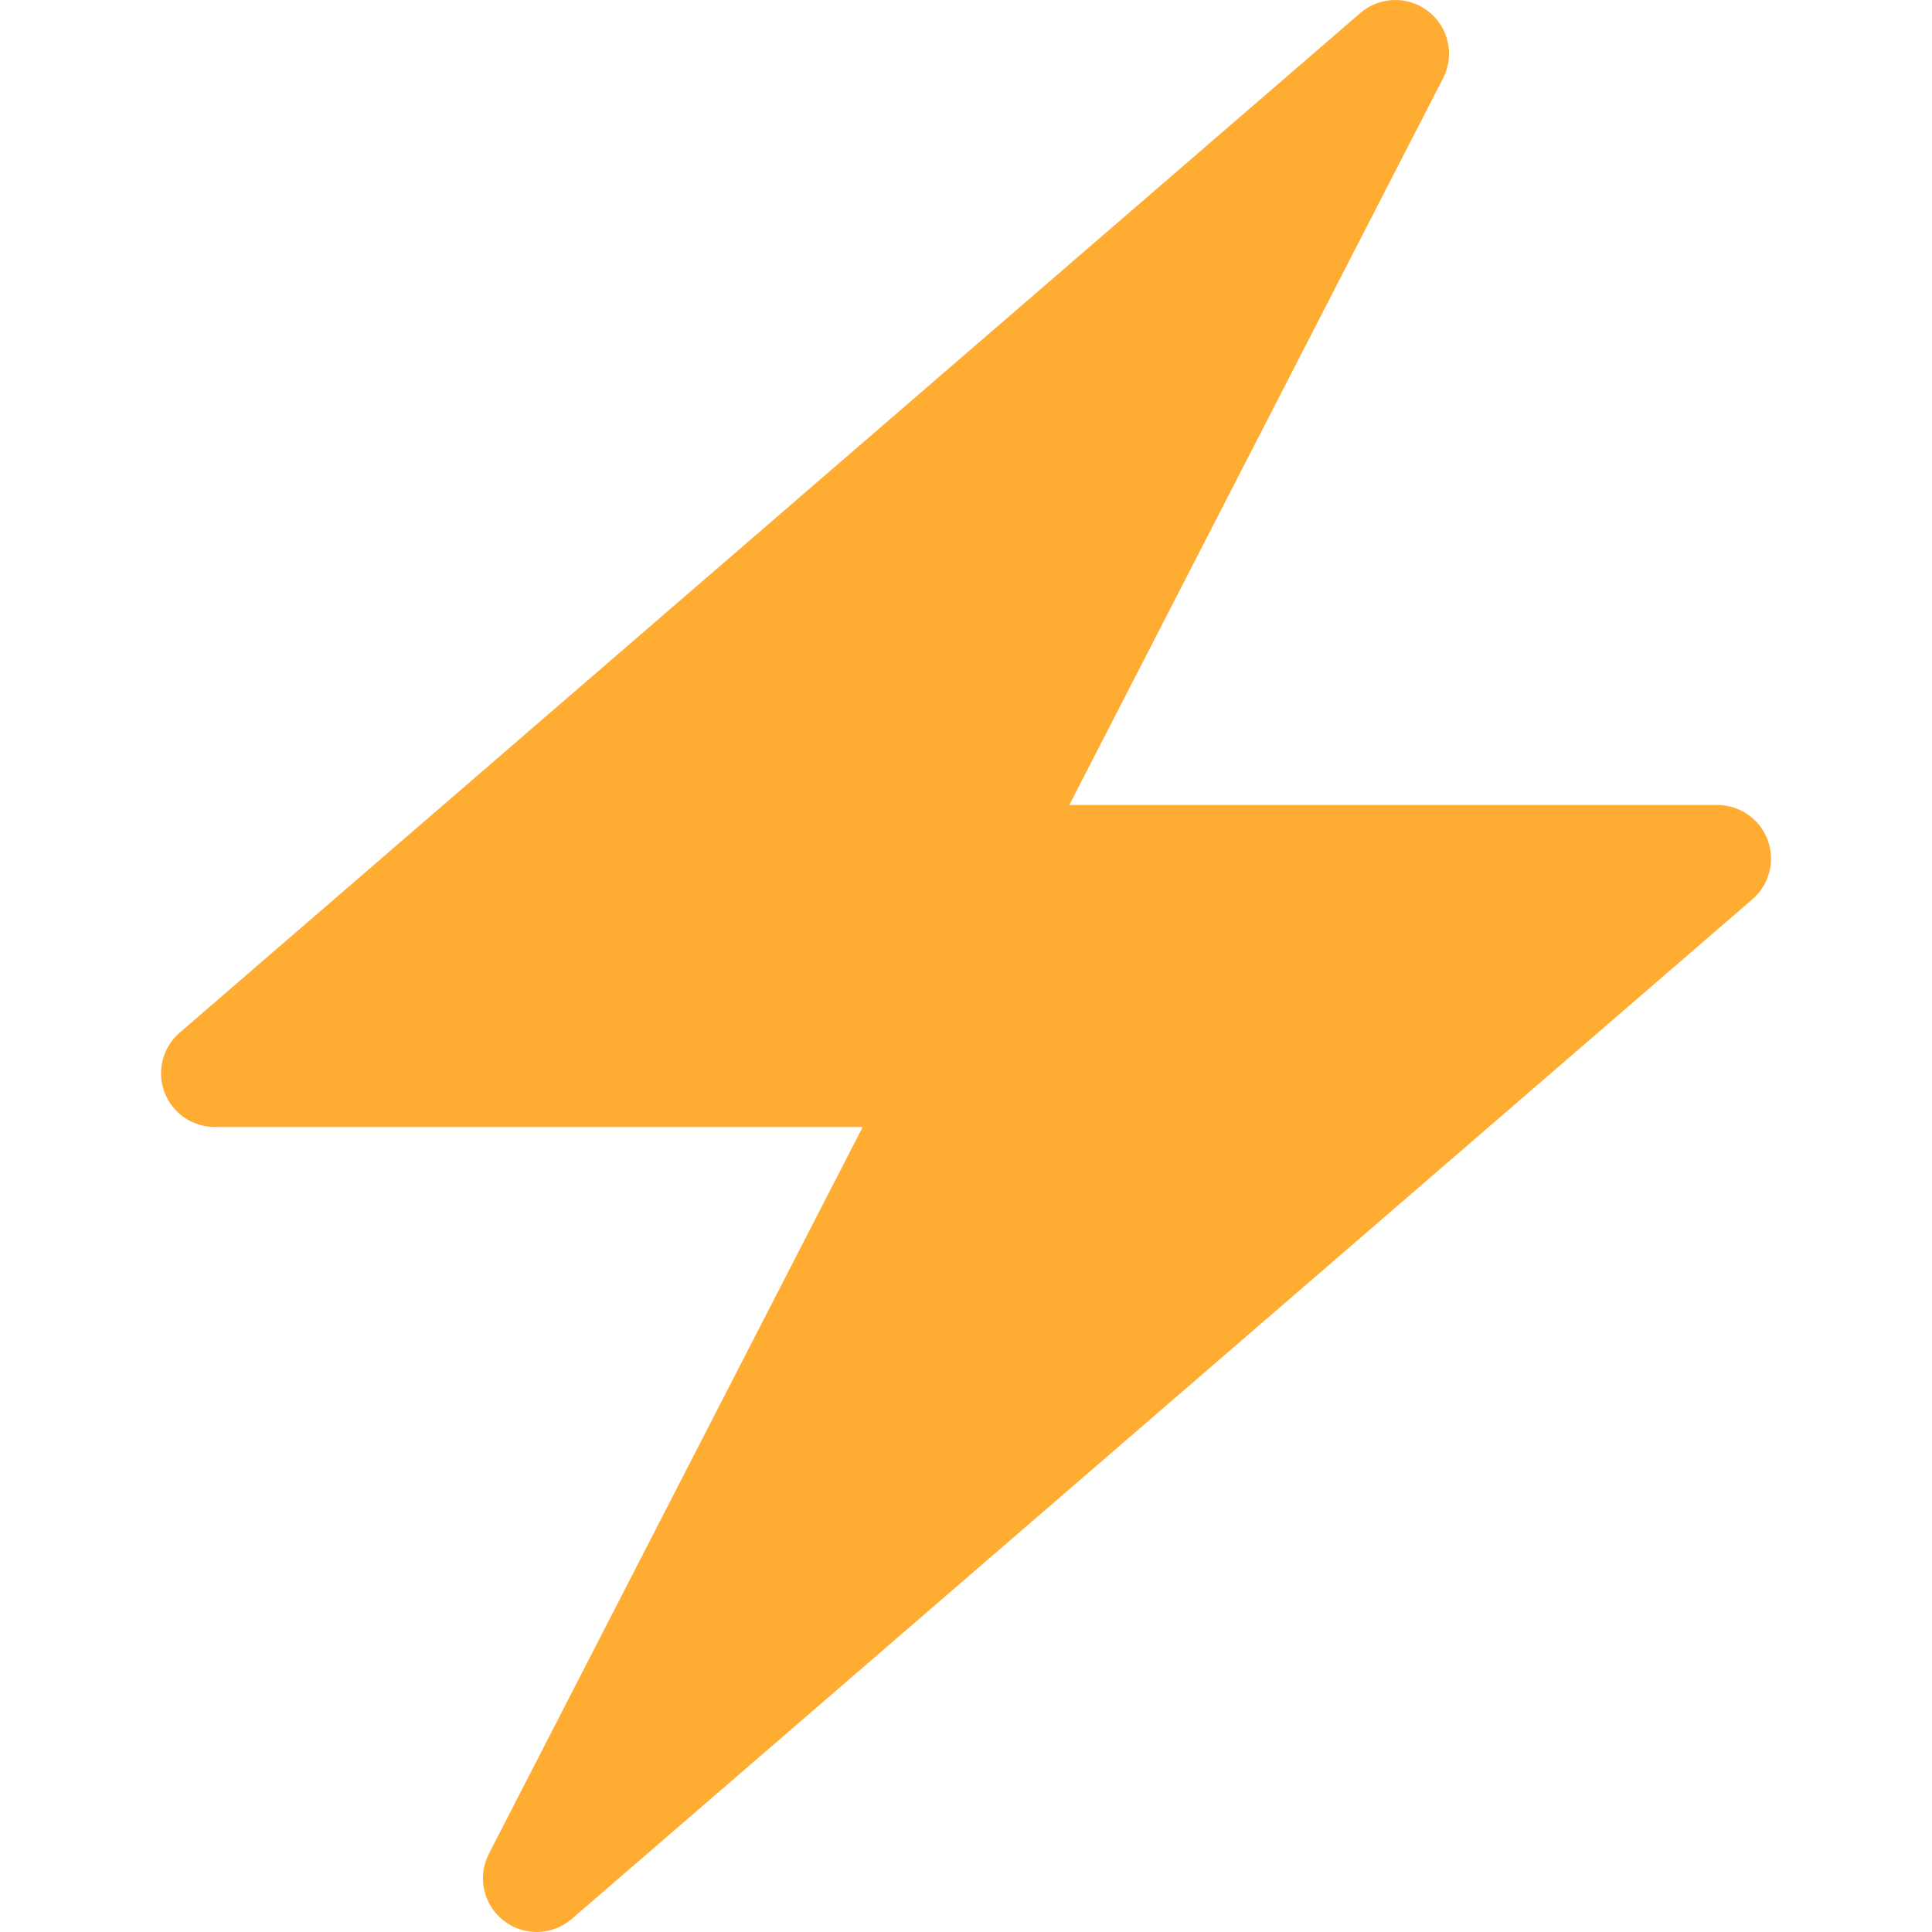
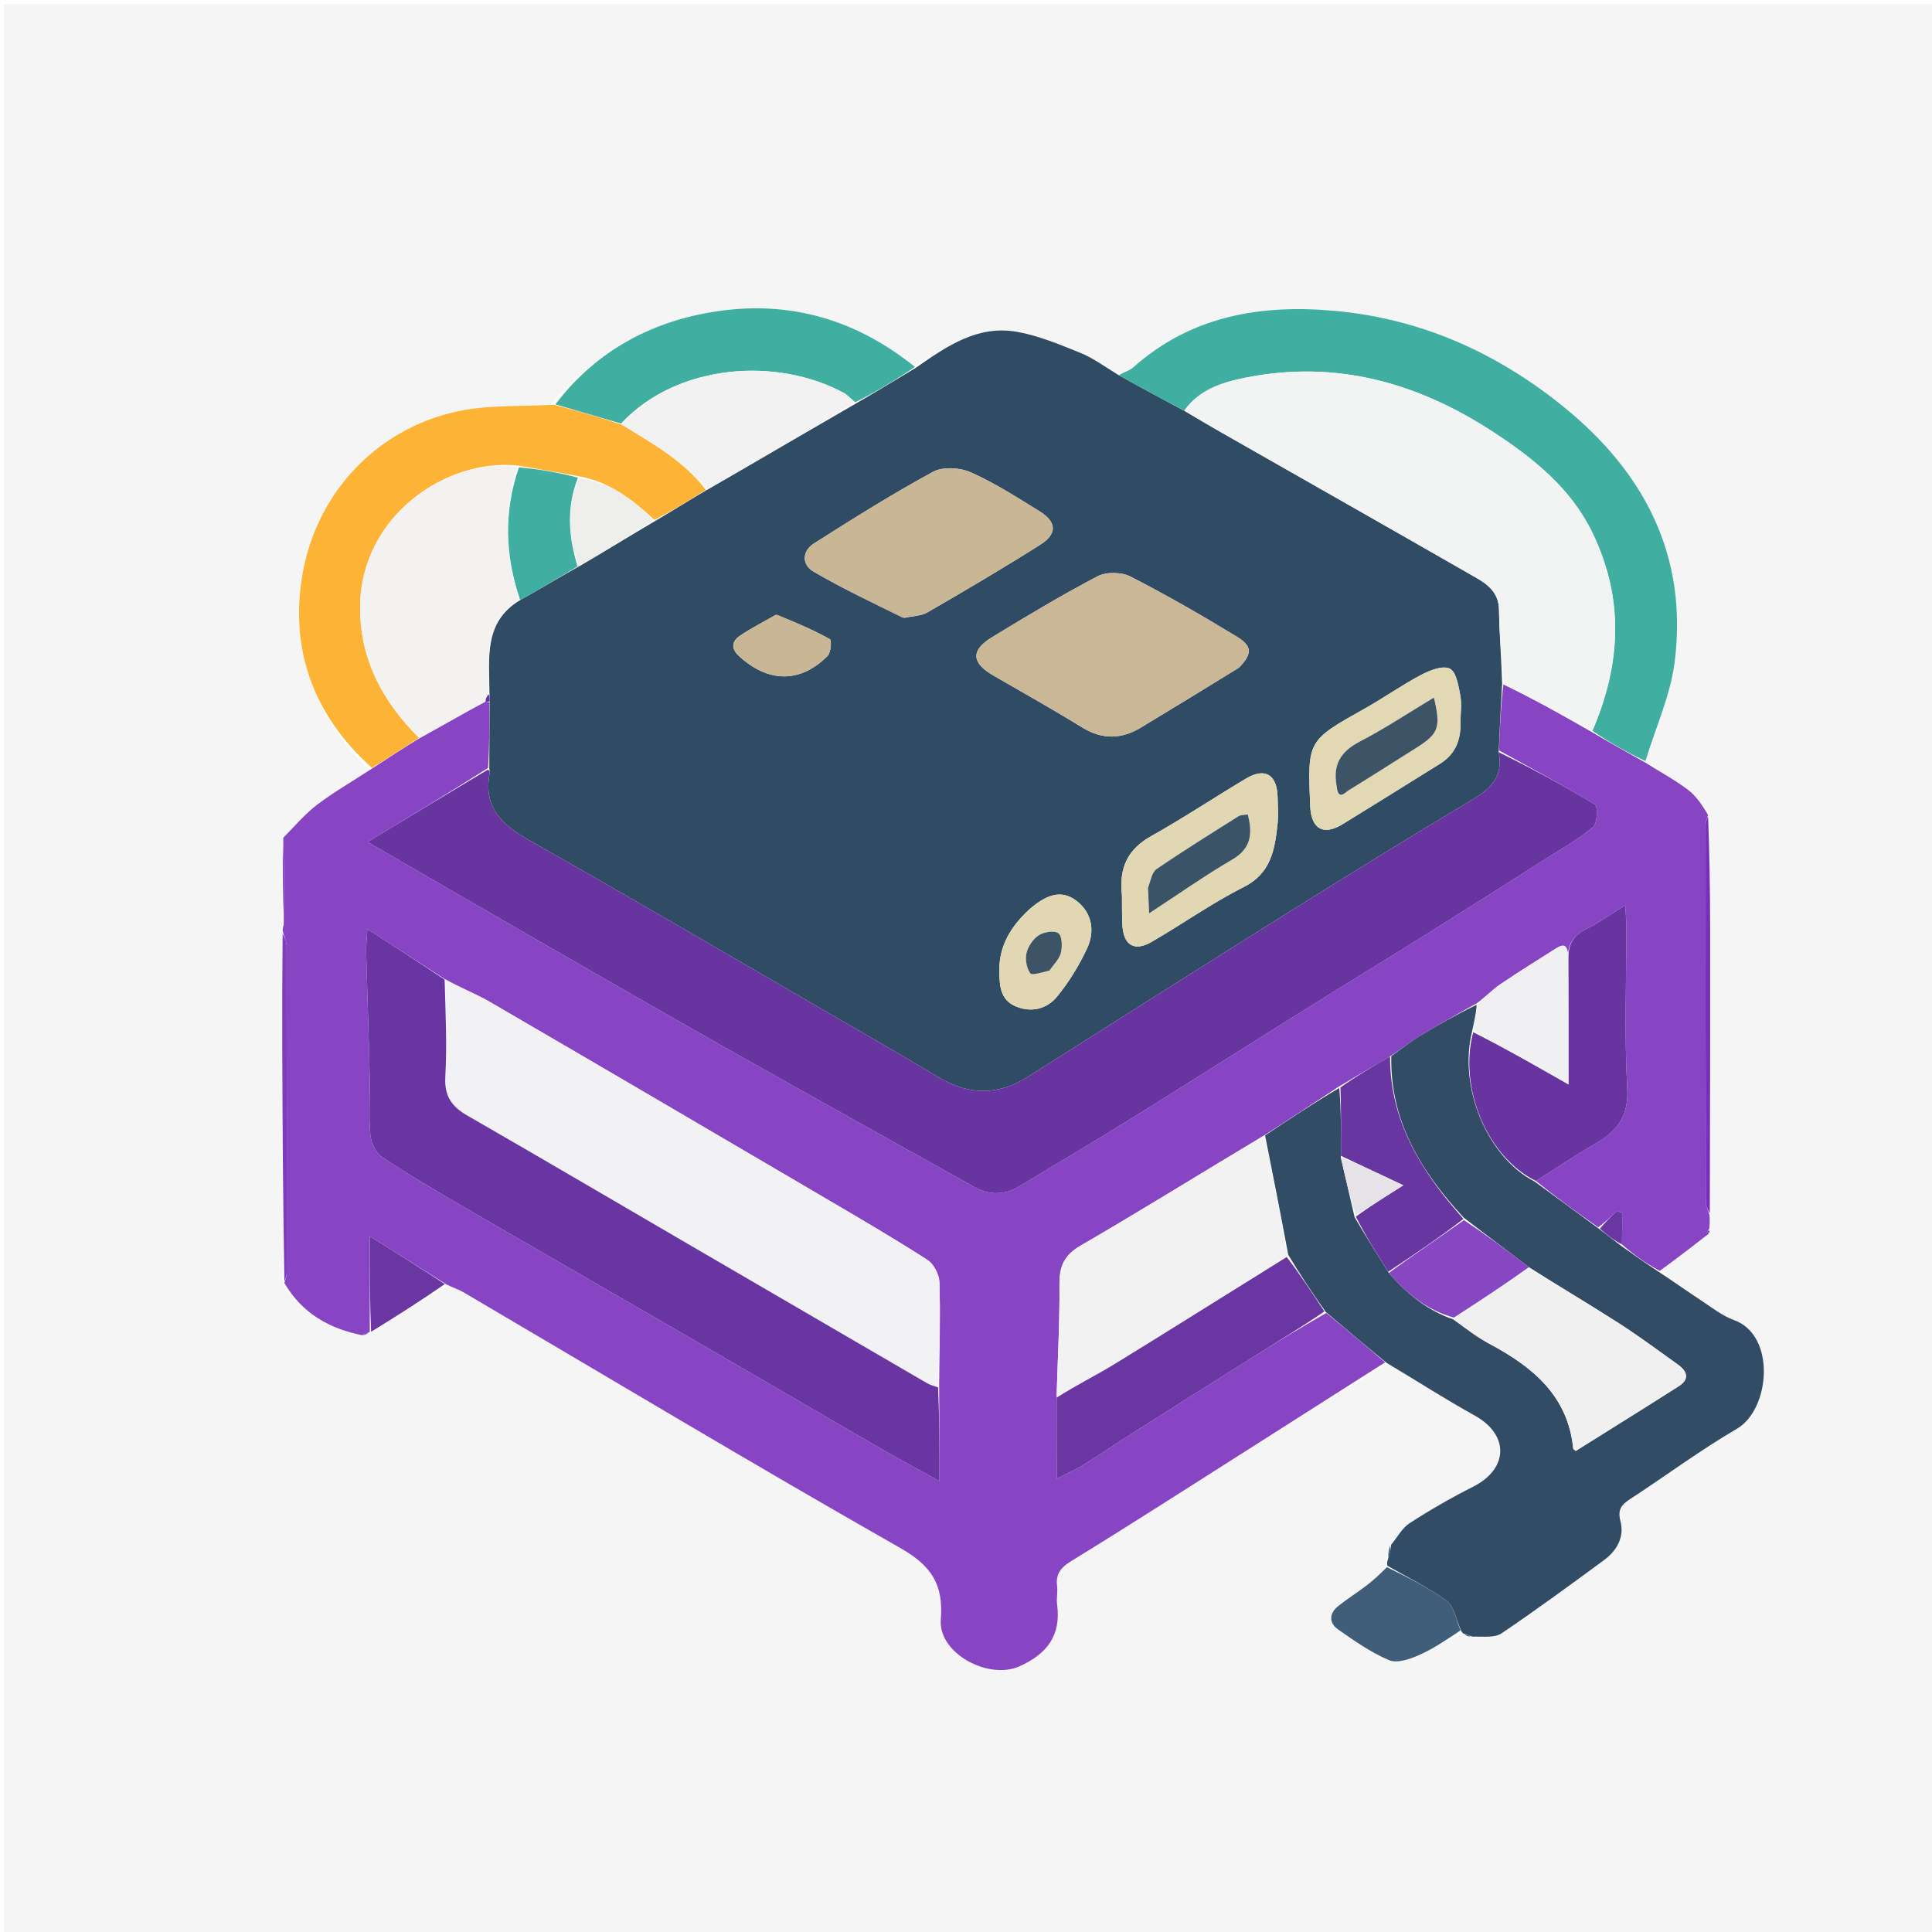
- <svg xmlns="http://www.w3.org/2000/svg" viewBox="0 0 36 36">
-   <path fill="#FFAC33" d="M32.938 15.651C32.792 15.26 32.418 15 32 15H19.925L26.89 1.458c.219-.426.106-.947-.271-1.243C26.437.071 26.218 0 26 0c-.233 0-.466.082-.653.243L18 6.588 3.347 19.243c-.316.273-.43.714-.284 1.105S3.582 21 4 21h12.075L9.11 34.542c-.219.426-.106.947.271 1.243.182.144.401.215.619.215.233 0 .466-.082.653-.243L18 29.412l14.653-12.655c.317-.273.43-.714.285-1.106z" />
+ <svg xmlns="http://www.w3.org/2000/svg" version="1.1" id="Layer_1" x="0px" y="0px" width="100%" viewBox="0 0 512 512" enable-background="new 0 0 512 512" xml:space="preserve">
+   <path fill="#F5F5F5" opacity="1" stroke="none" d=" M268,513   C178.688,513 89.877,513 1.033,513   C1.033,342.397 1.033,171.793 1.033,1.095   C171.562,1.095 342.123,1.095 512.843,1.095   C512.843,171.667 512.843,342.333 512.843,513   C431.46,513 349.98,513 268,513  M98,352.999   C98,352.999 98.002,353.01 98.684,352.867   C105.117,348.777 111.55,344.687 118.742,340.721   C120.108,341.295 121.561,341.72 122.827,342.464   C161.357,365.112 199.683,388.118 238.531,410.206   C246.84,414.931 250.068,419.865 249.323,429.192   C248.609,438.142 261.967,445.31 270.217,441.576   C277.537,438.262 281.228,433.388 280.148,425.228   C279.932,423.594 280.35,421.876 280.136,420.242   C279.73,417.136 281.216,415.35 283.7,413.824   C292.053,408.69 300.355,403.473 308.633,398.219   C328.128,385.843 347.598,373.427 367.812,361.293   C375.457,365.922 382.966,370.799 390.783,375.117   C400.021,380.219 399.805,389.242 390.371,394.003   C384.613,396.909 378.992,400.144 373.575,403.643   C371.551,404.951 370.28,407.425 368.136,409.8   C367.971,410.875 367.806,411.951 367.382,413.66   C367.485,414.093 367.588,414.527 367.41,415.669   C365.7,417.146 364.053,418.708 362.263,420.082   C359.778,421.989 357.109,423.659 354.659,425.607   C352.192,427.569 352.134,430.087 354.623,431.833   C358.919,434.847 363.309,437.921 368.09,439.96   C370.177,440.85 373.539,439.727 375.947,438.666   C379.813,436.964 383.369,434.554 387.473,432.866   C387.667,432.911 387.86,432.956 388.31,433.524   C388.862,433.628 389.415,433.731 390.818,434.037   C393.222,433.682 396.131,434.073 397.945,432.846   C407.146,426.628 416.105,420.047 425.057,413.469   C428.486,410.949 430.546,407.341 429.435,403.107   C428.618,399.994 429.758,398.729 432.051,397.233   C441.496,391.073 450.582,384.314 460.304,378.638   C469.137,373.481 470.729,353.885 459.572,349.85   C456.361,348.688 453.528,346.414 450.619,344.501   C447.012,342.129 443.508,339.601 440.408,336.614   C444.551,333.393 448.694,330.173 453.08,326.496   C453.064,326.325 453.047,326.154 453.227,325.207   C453.167,324.148 453.106,323.088 453.182,321.095   C453.195,296.19 453.234,271.284 453.207,246.379   C453.196,236.259 453.041,226.138 452.957,215.324   C451.07,213.265 449.438,210.864 447.238,209.225   C443.666,206.566 439.721,204.406 436.186,201.359   C438.809,192.704 442.708,184.21 443.817,175.365   C447.329,147.346 435.828,125.239 414.439,107.86   C396.759,93.494 376.596,84.466 353.82,82.387   C334.239,80.599 315.694,83.624 300.29,97.387   C299.267,98.301 297.701,98.606 295.74,98.83   C292.57,97.012 289.554,94.816 286.197,93.464   C280.779,91.282 275.262,88.964 269.564,87.945   C259.043,86.063 250.785,91.814 242.224,96.987   C225.884,83.85 207.284,79.118 186.796,83.037   C170.682,86.12 157.133,94.031 145.923,107.248   C137.667,107.772 129.189,107.28 121.196,109.016   C99.377,113.756 83.956,130.98 80.226,151.829   C76.641,171.868 82.929,189.537 97.934,204.14   C93.255,207.171 88.382,209.946 83.964,213.317   C80.692,215.813 78.01,219.083 74.851,222.924   C74.891,230.293 74.931,237.662 74.804,245.67   C74.859,246.103 74.915,246.537 74.817,247.903   C74.807,257.693 74.761,267.483 74.797,277.273   C74.873,298.174 74.992,319.074 75.088,340.678   C80.119,348.179 87.392,352.116 96.623,353.919   C97.086,353.613 97.549,353.308 98,352.999  z" />
+   <path fill="#304C64" opacity="1" stroke="none" d=" M242.696,97.474   C250.785,91.814 259.043,86.063 269.564,87.945   C275.262,88.964 280.779,91.282 286.197,93.464   C289.554,94.816 292.57,97.012 296.217,99.271   C302.408,102.752 308.121,105.792 314.141,109.028   C317.455,110.983 320.446,112.77 323.472,114.494   C346.079,127.376 368.715,140.208 391.281,153.161   C394.427,154.967 397.19,157.195 397.252,161.571   C397.344,168.015 397.886,174.453 398.079,181.291   C397.696,187.418 397.471,193.146 397.17,199.326   C398.502,206.186 394.723,209.207 389.785,212.157   C373.237,222.041 356.833,232.168 340.492,242.391   C317.716,256.638 295.043,271.051 272.332,285.402   C264.556,290.315 256.817,290.292 248.915,285.588   C238.778,279.553 228.556,273.661 218.349,267.746   C192.327,252.668 166.392,237.437 140.202,222.658   C132.883,218.528 128.004,213.866 129.788,204.833   C129.847,204.533 129.663,204.186 129.67,203.408   C129.718,197.346 129.689,191.735 129.742,185.742   C129.781,184.845 129.737,184.33 129.708,183.361   C129.632,174.056 128.251,164.786 137.849,159.023   C143.137,156.082 148.088,153.097 153.403,150.109   C160.253,146.115 166.74,142.126 173.575,138.095   C178.306,135.308 182.69,132.561 187.415,129.776   C200.673,122.149 213.591,114.561 226.827,106.928   C232.329,103.746 237.512,100.61 242.696,97.474  M328.417,176.861   C331.856,173.267 331.959,171.262 327.674,168.66   C318.477,163.072 309.136,157.681 299.56,152.784   C297.2,151.577 293.164,151.521 290.841,152.737   C281.321,157.72 272.095,163.282 262.903,168.864   C257.177,172.342 257.451,175.681 263.286,179.033   C271.189,183.572 279.117,188.077 286.891,192.831   C292.163,196.054 297.209,195.913 302.34,192.813   C310.853,187.671 319.348,182.498 328.417,176.861  M239.599,163.751   C241.693,163.278 244.061,163.279 245.835,162.252   C255.893,156.435 265.916,150.543 275.723,144.318   C280.244,141.448 280.046,138.312 275.487,135.492   C269.555,131.82 263.629,128.009 257.288,125.185   C254.423,123.909 249.881,123.618 247.271,125.036   C236.481,130.894 226.056,137.446 215.684,144.038   C212.574,146.015 212.412,149.62 215.569,151.465   C223.114,155.874 231.038,159.636 239.599,163.751  M297.333,237.532   C297.361,240.029 297.314,242.529 297.432,245.021   C297.689,250.466 300.537,252.291 305.174,249.616   C313.369,244.887 321.131,239.342 329.558,235.102   C336.769,231.475 337.79,225.318 338.536,218.673   C338.813,216.207 338.643,213.683 338.577,211.187   C338.421,205.273 335.242,203.336 330.239,206.312   C321.817,211.322 313.654,216.782 305.108,221.561   C298.96,224.999 296.485,229.792 297.333,237.532  M381.8,202.285   C385.702,199.819 387.106,196.129 387.049,191.69   C387.017,189.193 387.427,186.629 386.982,184.216   C386.513,181.68 385.875,177.969 384.188,177.185   C382.293,176.305 378.893,177.649 376.591,178.866   C371.473,181.57 366.716,184.949 361.662,187.784   C346.512,196.281 346.484,196.231 347.219,213.429   C347.226,213.596 347.218,213.763 347.229,213.929   C347.606,219.768 350.796,221.489 355.787,218.429   C364.281,213.222 372.724,207.932 381.8,202.285  M272.65,241.112   C267.893,245.556 264.691,250.651 264.825,257.524   C264.9,261.386 265.148,264.993 269.183,266.697   C273.319,268.444 277.43,267.387 280.09,264.158   C283.269,260.298 285.961,255.887 288.084,251.35   C290.214,246.797 289.432,241.946 285.318,238.755   C280.994,235.402 276.862,237.483 272.65,241.112  M205.449,163.021   C202.314,164.826 199.071,166.47 196.081,168.489   C193.949,169.929 193.652,171.842 195.811,173.836   C203.554,180.985 212.068,181.112 219.337,173.813   C220.216,172.93 220.431,169.669 219.914,169.382   C215.441,166.9 210.729,164.846 205.449,163.021  z" />
+   <path fill="#8845C3" opacity="1" stroke="none" d=" M397.246,198.875   C397.471,193.146 397.696,187.418 398.405,181.376   C406.484,185.289 414.079,189.516 421.898,194.031   C426.726,196.891 431.33,199.463 435.934,202.035   C439.721,204.406 443.666,206.566 447.238,209.225   C449.438,210.864 451.07,213.265 452.667,215.971   C452.252,217.264 452.017,217.909 452.017,218.555   C451.999,251.824 451.989,285.093 452.044,318.361   C452.046,319.585 452.697,320.807 453.045,322.029   C453.106,323.088 453.167,324.148 452.966,325.669   C452.623,326.217 452.457,326.343 452.475,326.382   C452.57,326.584 452.712,326.764 452.837,326.952   C448.694,330.173 444.551,333.393 439.837,336.804   C436.098,334.748 432.928,332.503 429.83,329.796   C429.9,326.7 429.9,324.067 429.9,321.433   C429.438,321.258 428.975,321.083 428.512,320.908   C426.972,322.378 425.431,323.847 423.533,325.246   C417.676,321.153 412.178,317.13 407.021,312.96   C412.399,309.616 417.327,306.231 422.5,303.274   C428.325,299.943 431.663,296.106 431.236,288.475   C430.436,274.208 431.018,259.864 430.998,245.552   C430.996,243.842 430.829,242.134 430.711,239.903   C426.768,242.341 423.677,244.582 420.3,246.242   C417.23,247.751 415.767,249.929 415.511,252.931   C415.276,249.737 413.732,250.475 412.209,251.44   C407.327,254.534 402.41,257.578 397.631,260.826   C395.512,262.266 393.692,264.147 391.383,265.879   C386.082,268.809 381.086,271.609 376.204,274.597   C373.603,276.189 371.2,278.106 368.38,279.958   C363.698,282.66 359.345,285.28 354.674,288.042   C347.99,292.422 341.622,296.66 334.887,300.985   C318.48,310.8 302.549,320.714 286.33,330.133   C281.909,332.7 280.724,335.693 280.768,340.479   C280.856,350.283 280.298,360.093 280.015,370.377   C280.024,377.603 280.024,384.353 280.024,391.876   C282.845,390.43 285.089,389.458 287.148,388.186   C291.216,385.674 295.157,382.957 299.194,380.395   C310.065,373.496 320.944,366.61 331.85,359.766   C338.256,355.746 344.72,351.817 351.476,347.949   C356.89,352.377 361.984,356.702 367.079,361.028   C347.598,373.427 328.128,385.843 308.633,398.219   C300.355,403.473 292.053,408.69 283.7,413.824   C281.216,415.35 279.73,417.136 280.136,420.242   C280.35,421.876 279.932,423.594 280.148,425.228   C281.228,433.388 277.537,438.262 270.217,441.576   C261.967,445.31 248.609,438.142 249.323,429.192   C250.068,419.865 246.84,414.931 238.531,410.206   C199.683,388.118 161.357,365.112 122.827,342.464   C121.561,341.72 120.108,341.295 118.259,340.358   C111.468,336.053 105.159,332.11 98.002,327.637   C98.002,336.835 98.002,344.922 98.002,353.01   C98.002,353.01 98,352.999 97.727,353.035   C96.984,353.335 96.513,353.6 96.043,353.865   C87.392,352.116 80.119,348.179 75.362,340.016   C75.757,338.706 75.982,338.059 75.982,337.412   C76,308.49 76.012,279.568 75.956,250.646   C75.954,249.42 75.313,248.196 74.97,246.971   C74.915,246.537 74.859,246.103 75.181,245.049   C75.395,236.954 75.23,229.481 75.066,222.008   C78.01,219.083 80.692,215.813 83.964,213.317   C88.382,209.946 93.255,207.171 98.429,203.772   C102.966,200.788 107.009,198.172 111.357,195.521   C117.224,192.285 122.785,189.085 128.677,185.935   C129.224,186.033 129.442,186.079 129.66,186.125   C129.689,191.735 129.718,197.346 129.365,203.509   C118.708,210.271 108.434,216.479 97.421,223.134   C111.136,231.073 123.749,238.413 136.399,245.688   C154.531,256.116 172.64,266.586 190.85,276.875   C213.267,289.541 235.77,302.052 258.255,314.596   C262.202,316.798 266.249,316.713 270.121,314.39   C280.219,308.335 290.332,302.305 300.334,296.096   C315.402,286.741 330.364,277.215 345.404,267.814   C356.089,261.135 366.853,254.582 377.536,247.898   C388.054,241.318 398.525,234.66 408.997,228.006   C413.467,225.165 418.123,222.531 422.184,219.184   C423.318,218.249 423.489,213.707 422.652,213.196   C414.358,208.136 405.759,203.577 397.246,198.875  M117.647,259.327   C111.191,255.152 104.734,250.977 97.362,246.21   C97.2,249.136 97.001,250.72 97.042,252.297   C97.331,263.247 97.715,274.195 97.971,285.145   C98.092,290.302 97.703,295.49 98.139,300.613   C98.318,302.721 99.526,305.494 101.179,306.595   C108.34,311.362 115.78,315.724 123.225,320.051   C144.579,332.461 165.992,344.768 187.365,357.145   C202.726,366.041 218.045,375.007 233.412,383.892   C238.211,386.666 243.105,389.277 248.953,392.516   C248.953,383.505 248.953,375.597 248.885,366.793   C248.96,357.808 249.234,348.816 248.959,339.841   C248.896,337.779 247.461,334.966 245.771,333.881   C236.833,328.14 227.648,322.78 218.483,317.399   C188.995,300.089 159.499,282.793 129.947,265.592   C126.148,263.381 122.002,261.766 117.647,259.327  z" />
+   <path fill="#324C65" opacity="1" stroke="none" d=" M367.445,361.161   C361.984,356.702 356.89,352.377 351.307,347.654   C347.658,342.491 344.498,337.724 341.396,332.541   C339.388,321.715 337.321,311.306 335.254,300.898   C341.622,296.66 347.99,292.422 354.914,288.321   C355.432,294.408 355.394,300.358 355.331,306.711   C356.536,312.153 357.765,317.19 358.992,322.588   C361.959,327.643 364.928,332.337 368.052,337.331   C372.887,342.833 378.128,347.228 385.087,349.628   C388.371,352.015 391.406,354.351 394.738,356.132   C406.16,362.237 415.548,369.858 416.93,383.936   C416.942,384.055 417.168,384.154 417.587,384.514   C426.609,378.856 435.756,373.175 444.839,367.395   C447.968,365.404 447.033,363.311 444.542,361.534   C439.401,357.867 434.327,354.088 429.017,350.679   C421.211,345.668 413.224,340.939 405.184,335.815   C399.376,331.358 393.698,327.177 387.89,322.685   C376.531,310.395 368.342,297.053 368.707,279.876   C371.2,278.106 373.603,276.189 376.204,274.597   C381.086,271.609 386.082,268.809 391.347,266.263   C391.158,268.747 390.651,270.898 390.089,273.464   C386.466,288.389 394.234,306.693 406.679,313.107   C412.178,317.13 417.676,321.153 423.62,325.548   C425.963,327.366 427.861,328.812 429.759,330.258   C432.928,332.503 436.098,334.748 439.613,337.067   C443.508,339.601 447.012,342.129 450.619,344.501   C453.528,346.414 456.361,348.688 459.572,349.85   C470.729,353.885 469.137,373.481 460.304,378.638   C450.582,384.314 441.496,391.073 432.051,397.233   C429.758,398.729 428.618,399.994 429.435,403.107   C430.546,407.341 428.486,410.949 425.057,413.469   C416.105,420.047 407.146,426.628 397.945,432.846   C396.131,434.073 393.222,433.682 390.219,433.72   C389.098,433.269 388.575,433.135 388.053,433   C387.86,432.956 387.667,432.911 387.262,432.282   C385.863,429.146 385.344,425.689 383.356,424.225   C378.496,420.646 372.957,417.989 367.692,414.96   C367.588,414.527 367.485,414.093 367.827,413.195   C368.403,411.609 368.534,410.488 368.665,409.368   C370.28,407.425 371.551,404.951 373.575,403.643   C378.992,400.144 384.613,396.909 390.371,394.003   C399.805,389.242 400.021,380.219 390.783,375.117   C382.966,370.799 375.457,365.922 367.445,361.161  z" />
+   <path fill="#40AEA0" opacity="1" stroke="none" d=" M436.06,201.697   C431.33,199.463 426.726,196.891 422.019,193.685   C429.707,175.848 430.363,158.614 422.092,141.362   C416.406,129.505 406.558,121.598 395.954,114.635   C375.836,101.425 353.986,95.234 329.892,100.128   C323.81,101.363 317.728,103.25 313.833,108.832   C308.121,105.792 302.408,102.752 296.541,99.454   C297.701,98.606 299.267,98.301 300.29,97.387   C315.694,83.624 334.239,80.599 353.82,82.387   C376.596,84.466 396.759,93.494 414.439,107.86   C435.828,125.239 447.329,147.346 443.817,175.365   C442.708,184.21 438.809,192.704 436.06,201.697  z" />
+   <path fill="#FDB335" opacity="1" stroke="none" d=" M111.051,195.556   C107.009,198.172 102.966,200.788 98.565,203.479   C82.929,189.537 76.641,171.868 80.226,151.829   C83.956,130.98 99.377,113.756 121.196,109.016   C129.189,107.28 137.667,107.772 146.74,107.261   C153.228,108.928 158.899,110.582 164.785,112.518   C173.032,117.598 181.236,122.172 187.074,129.815   C182.69,132.561 178.306,135.308 173.425,137.773   C167.443,132.254 161.564,127.696 153.453,126.225   C147.954,125.186 142.791,124.338 137.151,123.363   C118.019,121.453 96.221,136.734 95.46,159.693   C94.987,173.948 101.062,185.683 111.051,195.556  z" />
+   <path fill="#40AEA0" opacity="1" stroke="none" d=" M164.569,112.236   C158.899,110.582 153.228,108.928 147.19,107.164   C157.133,94.031 170.682,86.12 186.796,83.037   C207.284,79.118 225.884,83.85 242.46,97.231   C237.512,100.61 232.329,103.746 226.68,106.589   C225.353,105.566 224.588,104.661 223.618,104.134   C206.343,94.745 179.825,95.968 164.569,112.236  z" />
+   <path fill="#405D7A" opacity="1" stroke="none" d=" M367.551,415.314   C372.957,417.989 378.496,420.646 383.356,424.225   C385.344,425.689 385.863,429.146 387.053,432.07   C383.369,434.554 379.813,436.964 375.947,438.666   C373.539,439.727 370.177,440.85 368.09,439.96   C363.309,437.921 358.919,434.847 354.623,431.833   C352.134,430.087 352.192,427.569 354.659,425.607   C357.109,423.659 359.778,421.989 362.263,420.082   C364.053,418.708 365.7,417.146 367.551,415.314  z" />
+   <path fill="#6A36A2" opacity="1" stroke="none" d=" M98.343,352.938   C98.002,344.922 98.002,336.835 98.002,327.637   C105.159,332.11 111.468,336.053 117.88,340.296   C111.55,344.687 105.117,348.777 98.343,352.938  z" />
+   <path fill="#752FBB" opacity="1" stroke="none" d=" M453.114,321.562   C452.697,320.807 452.046,319.585 452.044,318.361   C451.989,285.093 451.999,251.824 452.017,218.555   C452.017,217.909 452.252,217.264 452.665,216.318   C453.041,226.138 453.196,236.259 453.207,246.379   C453.234,271.284 453.195,296.19 453.114,321.562  z" />
+   <path fill="#7B40B9" opacity="1" stroke="none" d=" M74.893,247.437   C75.313,248.196 75.954,249.42 75.956,250.646   C76.012,279.568 76,308.49 75.982,337.412   C75.982,338.059 75.757,338.706 75.365,339.664   C74.992,319.074 74.873,298.174 74.797,277.273   C74.761,267.483 74.807,257.693 74.893,247.437  z" />
+   <path fill="#7B40B9" opacity="1" stroke="none" d=" M74.959,222.466   C75.23,229.481 75.395,236.954 75.265,244.729   C74.931,237.662 74.891,230.293 74.959,222.466  z" />
+   <path fill="#405D7A" opacity="1" stroke="none" d=" M368.4,409.584   C368.534,410.488 368.403,411.609 367.956,412.878   C367.806,411.951 367.971,410.875 368.4,409.584  z" />
+   <path fill="#6A36A2" opacity="1" stroke="none" d=" M96.333,353.892   C96.513,353.6 96.984,353.335 97.733,353.036   C97.549,353.308 97.086,353.613 96.333,353.892  z" />
+   <path fill="#405D7A" opacity="1" stroke="none" d=" M388.181,433.262   C388.575,433.135 389.098,433.269 389.794,433.619   C389.415,433.731 388.862,433.628 388.181,433.262  z" />
+   <path fill="#752FBB" opacity="1" stroke="none" d=" M452.959,326.724   C452.712,326.764 452.57,326.584 452.475,326.382   C452.457,326.343 452.623,326.217 452.867,326.057   C453.047,326.154 453.064,326.325 452.959,326.724  z" />
+   <path fill="#6834A0" opacity="1" stroke="none" d=" M397.17,199.326   C405.759,203.577 414.358,208.136 422.652,213.196   C423.489,213.707 423.318,218.249 422.184,219.184   C418.123,222.531 413.467,225.165 408.997,228.006   C398.525,234.66 388.054,241.318 377.536,247.898   C366.853,254.582 356.089,261.135 345.404,267.814   C330.364,277.215 315.402,286.741 300.334,296.096   C290.332,302.305 280.219,308.335 270.121,314.39   C266.249,316.713 262.202,316.798 258.255,314.596   C235.77,302.052 213.267,289.541 190.85,276.875   C172.64,266.586 154.531,256.116 136.399,245.688   C123.749,238.413 111.136,231.073 97.421,223.134   C108.434,216.479 118.708,210.271 129.287,203.961   C129.663,204.186 129.847,204.533 129.788,204.833   C128.004,213.866 132.883,218.528 140.202,222.658   C166.392,237.437 192.327,252.668 218.349,267.746   C228.556,273.661 238.778,279.553 248.915,285.588   C256.817,290.292 264.556,290.315 272.332,285.402   C295.043,271.051 317.716,256.638 340.492,242.391   C356.833,232.168 373.237,222.041 389.785,212.157   C394.723,209.207 398.502,206.186 397.17,199.326  z" />
+   <path fill="#F2F3F3" opacity="1" stroke="none" d=" M314.141,109.028   C317.728,103.25 323.81,101.363 329.892,100.128   C353.986,95.234 375.836,101.425 395.954,114.635   C406.558,121.598 416.406,129.505 422.092,141.362   C430.363,158.614 429.707,175.848 421.795,193.397   C414.079,189.516 406.484,185.289 398.562,180.978   C397.886,174.453 397.344,168.015 397.252,161.571   C397.19,157.195 394.427,154.967 391.281,153.161   C368.715,140.208 346.079,127.376 323.472,114.494   C320.446,112.77 317.455,110.983 314.141,109.028  z" />
+   <path fill="#F3F2F1" opacity="1" stroke="none" d=" M111.357,195.521   C101.062,185.683 94.987,173.948 95.46,159.693   C96.221,136.734 118.019,121.453 137.039,123.732   C133.398,135.824 133.902,147.407 137.512,158.981   C128.251,164.786 129.632,174.056 129.449,183.54   C128.899,184.744 128.623,185.314 128.347,185.884   C122.785,189.085 117.224,192.285 111.357,195.521  z" />
+   <path fill="#C9B796" opacity="1" stroke="none" d=" M328.134,177.099   C319.348,182.498 310.853,187.671 302.34,192.813   C297.209,195.913 292.163,196.054 286.891,192.831   C279.117,188.077 271.189,183.572 263.286,179.033   C257.451,175.681 257.177,172.342 262.903,168.864   C272.095,163.282 281.321,157.72 290.841,152.737   C293.164,151.521 297.2,151.577 299.56,152.784   C309.136,157.681 318.477,163.072 327.674,168.66   C331.959,171.262 331.856,173.267 328.134,177.099  z" />
+   <path fill="#C8B695" opacity="1" stroke="none" d=" M239.204,163.705   C231.038,159.636 223.114,155.874 215.569,151.465   C212.412,149.62 212.574,146.015 215.684,144.038   C226.056,137.446 236.481,130.894 247.271,125.036   C249.881,123.618 254.423,123.909 257.288,125.185   C263.629,128.009 269.555,131.82 275.487,135.492   C280.046,138.312 280.244,141.448 275.723,144.318   C265.916,150.543 255.893,156.435 245.835,162.252   C244.061,163.279 241.693,163.278 239.204,163.705  z" />
+   <path fill="#F1F2F1" opacity="1" stroke="none" d=" M164.785,112.518   C179.825,95.968 206.343,94.745 223.618,104.134   C224.588,104.661 225.353,105.566 226.361,106.634   C213.591,114.561 200.673,122.149 187.415,129.776   C181.236,122.172 173.032,117.598 164.785,112.518  z" />
+   <path fill="#E1D7B3" opacity="1" stroke="none" d=" M297.338,237.057   C296.485,229.792 298.96,224.999 305.108,221.561   C313.654,216.782 321.817,211.322 330.239,206.312   C335.242,203.336 338.421,205.273 338.577,211.187   C338.643,213.683 338.813,216.207 338.536,218.673   C337.79,225.318 336.769,231.475 329.558,235.102   C321.131,239.342 313.369,244.887 305.174,249.616   C300.537,252.291 297.689,250.466 297.432,245.021   C297.314,242.529 297.361,240.029 297.338,237.057  M304.232,235.73   C304.315,237.462 304.398,239.194 304.534,242.035   C312.448,236.87 319.302,232.021 326.526,227.809   C331.577,224.864 332,220.984 330.668,215.834   C329.725,216.007 328.82,215.934 328.206,216.321   C320.92,220.913 313.604,225.466 306.494,230.319   C305.268,231.155 304.966,233.344 304.232,235.73  z" />
+   <path fill="#E2D8B4" opacity="1" stroke="none" d=" M381.494,202.481   C372.724,207.932 364.281,213.222 355.787,218.429   C350.796,221.489 347.606,219.768 347.229,213.929   C347.218,213.763 347.226,213.596 347.219,213.429   C346.484,196.231 346.512,196.281 361.662,187.784   C366.716,184.949 371.473,181.57 376.591,178.866   C378.893,177.649 382.293,176.305 384.188,177.185   C385.875,177.969 386.513,181.68 386.982,184.216   C387.427,186.629 387.017,189.193 387.049,191.69   C387.106,196.129 385.702,199.819 381.494,202.481  M354.225,208.774   C354.614,212.294 356.374,210.075 357.442,209.419   C363.382,205.769 369.253,202.008 375.154,198.295   C381.294,194.431 381.884,192.896 379.999,184.868   C373.39,188.838 367.051,193.054 360.335,196.543   C355.385,199.115 353.168,202.496 354.225,208.774  z" />
+   <path fill="#40AEA0" opacity="1" stroke="none" d=" M137.849,159.023   C133.902,147.407 133.398,135.824 137.516,123.858   C142.791,124.338 147.954,125.186 153.17,126.599   C149.926,134.787 150.794,142.444 153.039,150.112   C148.088,153.097 143.137,156.082 137.849,159.023  z" />
+   <path fill="#E1D7B3" opacity="1" stroke="none" d=" M272.926,240.872   C276.862,237.483 280.994,235.402 285.318,238.755   C289.432,241.946 290.214,246.797 288.084,251.35   C285.961,255.887 283.269,260.298 280.09,264.158   C277.43,267.387 273.319,268.444 269.183,266.697   C265.148,264.993 264.9,261.386 264.825,257.524   C264.691,250.651 267.893,245.556 272.926,240.872  M278.418,256.959   C279.378,255.449 280.802,254.044 281.17,252.401   C281.539,250.754 281.46,248.014 280.473,247.318   C279.365,246.535 276.678,246.972 275.305,247.854   C273.797,248.822 272.47,250.775 272.051,252.534   C271.65,254.221 272.035,256.56 273.026,257.915   C273.509,258.575 276.163,257.647 278.418,256.959  z" />
+   <path fill="#EEEEED" opacity="1" stroke="none" d=" M153.403,150.109   C150.794,142.444 149.926,134.787 153.506,126.79   C161.564,127.696 167.443,132.254 173.077,137.814   C166.74,142.126 160.253,146.115 153.403,150.109  z" />
+   <path fill="#C8B695" opacity="1" stroke="none" d=" M205.769,162.842   C210.729,164.846 215.441,166.9 219.914,169.382   C220.431,169.669 220.216,172.93 219.337,173.813   C212.068,181.112 203.554,180.985 195.811,173.836   C193.652,171.842 193.949,169.929 196.081,168.489   C199.071,166.47 202.314,164.826 205.769,162.842  z" />
+   <path fill="#6834A0" opacity="1" stroke="none" d=" M128.677,185.935   C128.623,185.314 128.899,184.744 129.435,183.995   C129.737,184.33 129.781,184.845 129.742,185.742   C129.442,186.079 129.224,186.033 128.677,185.935  z" />
+   <path fill="#F2F1F3" opacity="1" stroke="none" d=" M118.016,259.876   C122.002,261.766 126.148,263.381 129.947,265.592   C159.499,282.793 188.995,300.089 218.483,317.399   C227.648,322.78 236.833,328.14 245.771,333.881   C247.461,334.966 248.896,337.779 248.959,339.841   C249.234,348.816 248.96,357.808 248.571,367.225   C247.356,367.273 246.402,366.981 245.561,366.492   C224.336,354.148 203.121,341.786 181.908,329.422   C162.557,318.143 143.245,306.797 123.833,295.625   C119.684,293.237 117.719,290.443 118.01,285.329   C118.491,276.872 118.062,268.363 118.016,259.876  z" />
+   <path fill="#6935A2" opacity="1" stroke="none" d=" M117.832,259.601   C118.062,268.363 118.491,276.872 118.01,285.329   C117.719,290.443 119.684,293.237 123.833,295.625   C143.245,306.797 162.557,318.143 181.908,329.422   C203.121,341.786 224.336,354.148 245.561,366.492   C246.402,366.981 247.356,367.273 248.605,367.674   C248.953,375.597 248.953,383.505 248.953,392.516   C243.105,389.277 238.211,386.666 233.412,383.892   C218.045,375.007 202.726,366.041 187.365,357.145   C165.992,344.768 144.579,332.461 123.225,320.051   C115.78,315.724 108.34,311.362 101.179,306.595   C99.526,305.494 98.318,302.721 98.139,300.613   C97.703,295.49 98.092,290.302 97.971,285.145   C97.715,274.195 97.331,263.247 97.042,252.297   C97.001,250.72 97.2,249.136 97.362,246.21   C104.734,250.977 111.191,255.152 117.832,259.601  z" />
+   <path fill="#F2F2F3" opacity="1" stroke="none" d=" M334.887,300.985   C337.321,311.306 339.388,321.715 341.062,332.692   C325.637,342.648 310.649,352.111 295.545,361.386   C290.518,364.473 285.194,367.076 280.006,369.901   C280.298,360.093 280.856,350.283 280.768,340.479   C280.724,335.693 281.909,332.7 286.33,330.133   C302.549,320.714 318.48,310.8 334.887,300.985  z" />
+   <path fill="#6834A0" opacity="1" stroke="none" d=" M407.021,312.96   C394.234,306.693 386.466,288.389 390.412,273.543   C398.766,277.747 406.739,282.286 415.661,287.366   C415.661,275.133 415.661,264.173 415.661,253.213   C415.767,249.929 417.23,247.751 420.3,246.242   C423.677,244.582 426.768,242.341 430.711,239.903   C430.829,242.134 430.996,243.842 430.998,245.552   C431.018,259.864 430.436,274.208 431.236,288.475   C431.663,296.106 428.325,299.943 422.5,303.274   C417.327,306.231 412.399,309.616 407.021,312.96  z" />
+   <path fill="#6A36A2" opacity="1" stroke="none" d=" M280.015,370.377   C285.194,367.076 290.518,364.473 295.545,361.386   C310.649,352.111 325.637,342.648 341.004,333.108   C344.498,337.724 347.658,342.491 350.988,347.552   C344.72,351.817 338.256,355.746 331.85,359.766   C320.944,366.61 310.065,373.496 299.194,380.395   C295.157,382.957 291.216,385.674 287.148,388.186   C285.089,389.458 282.845,390.43 280.024,391.876   C280.024,384.353 280.024,377.603 280.015,370.377  z" />
+   <path fill="#6836A0" opacity="1" stroke="none" d=" M368.38,279.958   C368.342,297.053 376.531,310.395 387.838,323.028   C381.243,328.131 374.57,332.581 367.896,337.032   C364.928,332.337 361.959,327.643 359.299,322.404   C363.374,319.487 367.14,317.115 371.897,314.119   C365.582,311.137 360.469,308.723 355.356,306.308   C355.394,300.358 355.432,294.408 355.231,288.179   C359.345,285.28 363.698,282.66 368.38,279.958  z" />
+   <path fill="#F0EFF2" opacity="1" stroke="none" d=" M415.511,252.931   C415.661,264.173 415.661,275.133 415.661,287.366   C406.739,282.286 398.766,277.747 390.469,273.129   C390.651,270.898 391.158,268.747 391.7,266.211   C393.692,264.147 395.512,262.266 397.631,260.826   C402.41,257.578 407.327,254.534 412.209,251.44   C413.732,250.475 415.276,249.737 415.511,252.931  z" />
+   <path fill="#6A36A2" opacity="1" stroke="none" d=" M429.83,329.796   C427.861,328.812 425.963,327.366 423.978,325.618   C425.431,323.847 426.972,322.378 428.512,320.908   C428.975,321.083 429.438,321.258 429.9,321.433   C429.9,324.067 429.9,326.7 429.83,329.796  z" />
+   <path fill="#F0F0F1" opacity="1" stroke="none" d=" M405.314,336.091   C413.224,340.939 421.211,345.668 429.017,350.679   C434.327,354.088 439.401,357.867 444.542,361.534   C447.033,363.311 447.968,365.404 444.839,367.395   C435.756,373.175 426.609,378.856 417.587,384.514   C417.168,384.154 416.942,384.055 416.93,383.936   C415.548,369.858 406.16,362.237 394.738,356.132   C391.406,354.351 388.371,352.015 385.425,349.484   C392.205,344.72 398.76,340.405 405.314,336.091  z" />
+   <path fill="#8746C2" opacity="1" stroke="none" d=" M405.184,335.815   C398.76,340.405 392.205,344.72 385.312,349.179   C378.128,347.228 372.887,342.833 368.052,337.331   C374.57,332.581 381.243,328.131 387.968,323.338   C393.698,327.177 399.376,331.358 405.184,335.815  z" />
+   <path fill="#E5E3E8" opacity="1" stroke="none" d=" M355.331,306.711   C360.469,308.723 365.582,311.137 371.897,314.119   C367.14,317.115 363.374,319.487 359.301,322.044   C357.765,317.19 356.536,312.153 355.331,306.711  z" />
+   <path fill="#3B5366" opacity="1" stroke="none" d=" M304.235,235.319   C304.966,233.344 305.268,231.155 306.494,230.319   C313.604,225.466 320.92,220.913 328.206,216.321   C328.82,215.934 329.725,216.007 330.668,215.834   C332,220.984 331.577,224.864 326.526,227.809   C319.302,232.021 312.448,236.87 304.534,242.035   C304.398,239.194 304.315,237.462 304.235,235.319  z" />
+   <path fill="#3D5467" opacity="1" stroke="none" d=" M354.223,208.369   C353.168,202.496 355.385,199.115 360.335,196.543   C367.051,193.054 373.39,188.838 379.999,184.868   C381.884,192.896 381.294,194.431 375.154,198.295   C369.253,202.008 363.382,205.769 357.442,209.419   C356.374,210.075 354.614,212.294 354.223,208.369  z" />
+   <path fill="#3D5467" opacity="1" stroke="none" d=" M278.126,257.198   C276.163,257.647 273.509,258.575 273.026,257.915   C272.035,256.56 271.65,254.221 272.051,252.534   C272.47,250.775 273.797,248.822 275.305,247.854   C276.678,246.972 279.365,246.535 280.473,247.318   C281.46,248.014 281.539,250.754 281.17,252.401   C280.802,254.044 279.378,255.449 278.126,257.198  z" />
</svg>
